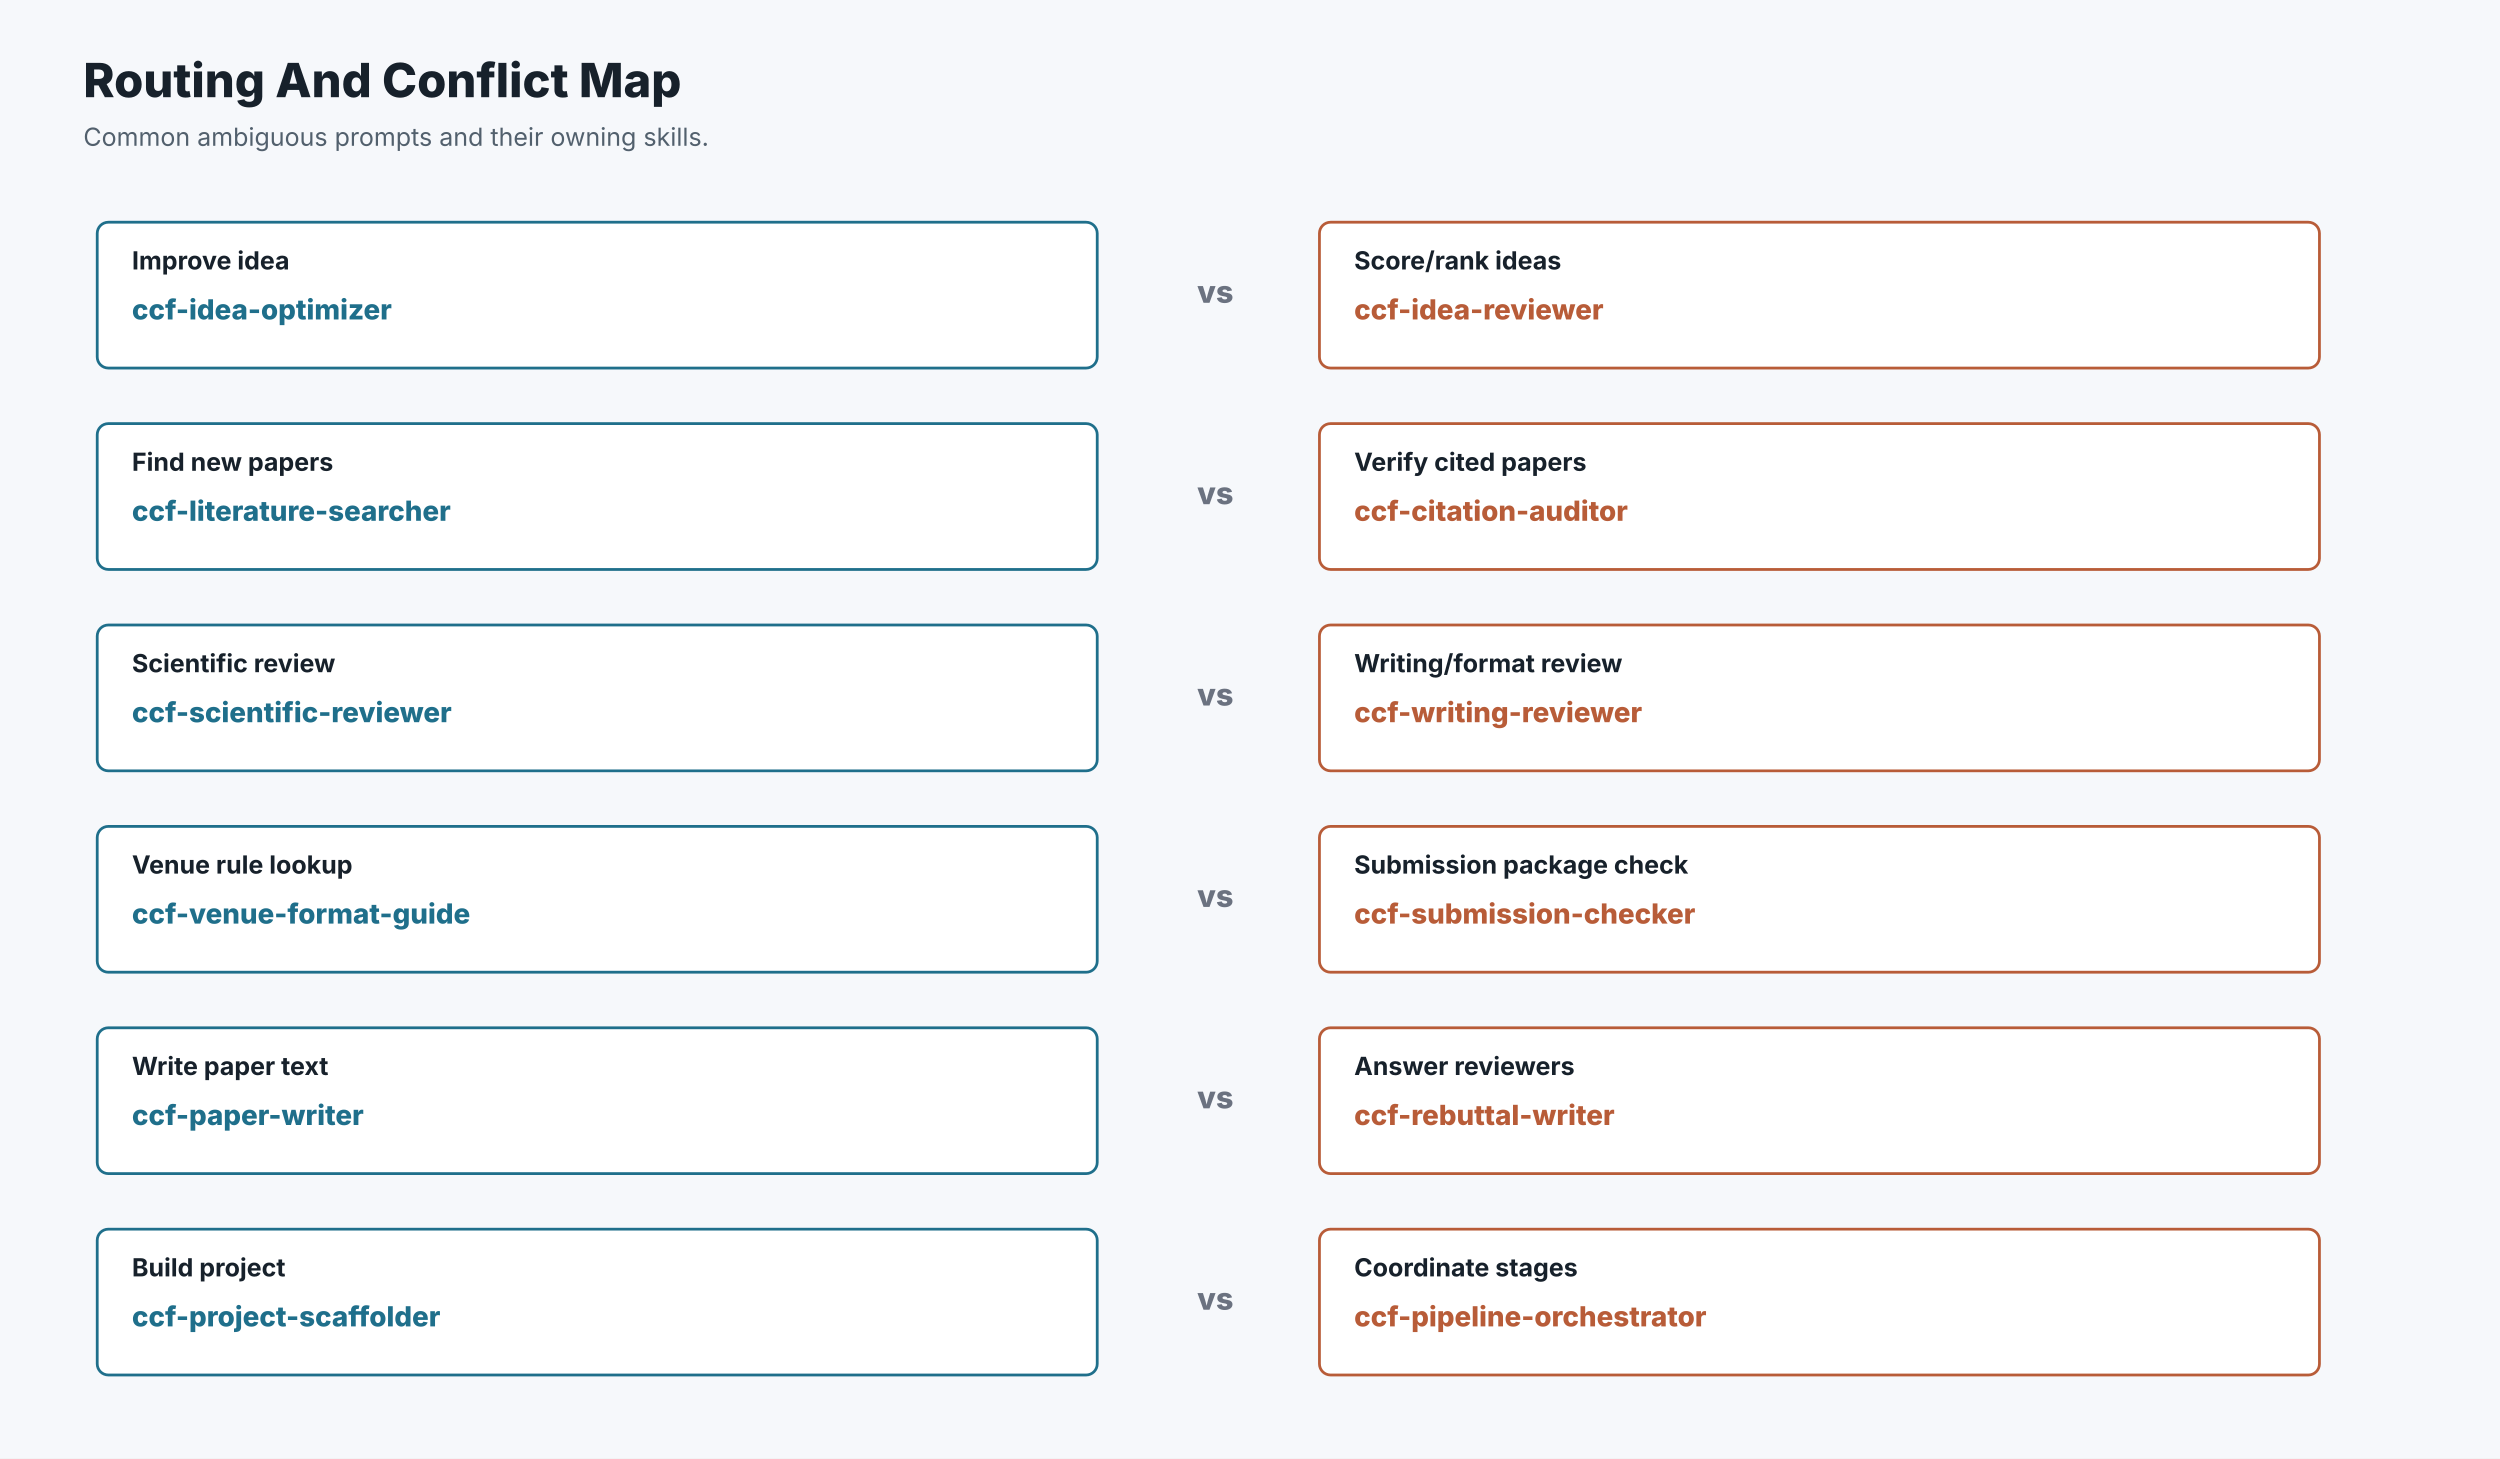
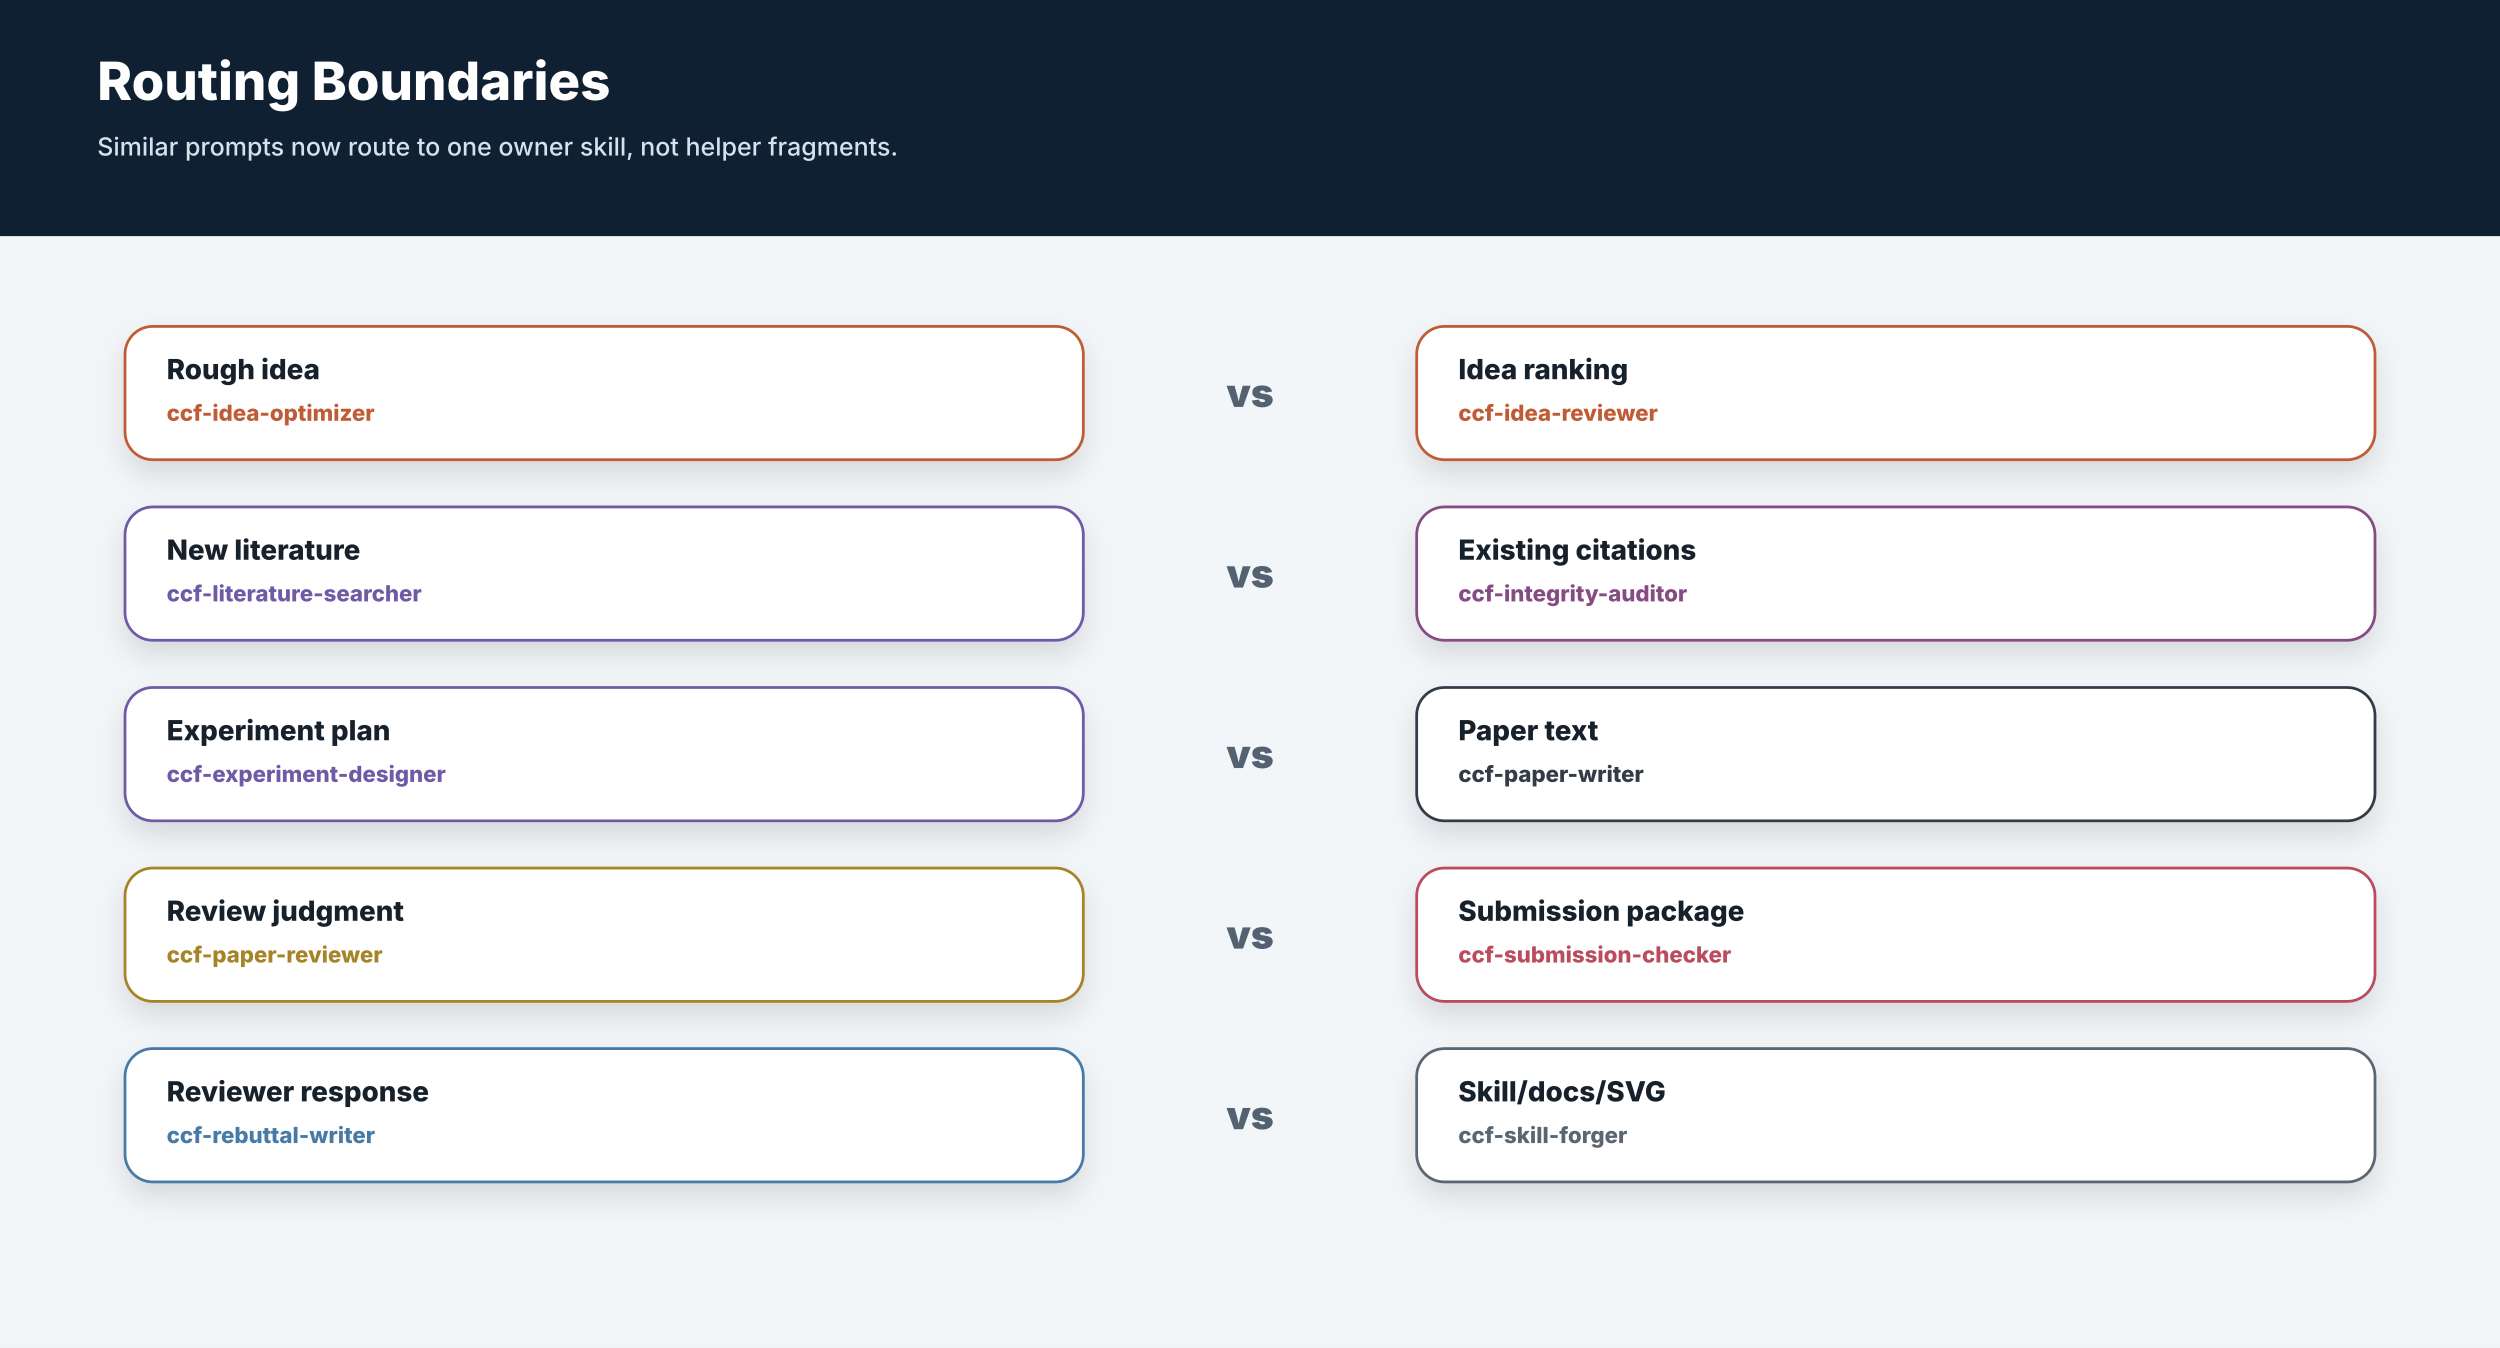
- <svg xmlns="http://www.w3.org/2000/svg" width="1800" height="1050" viewBox="0 0 1800 1050">
-   <rect width="1800" height="1050" fill="#f6f8fb" />
-   <text x="60" y="70" font-family="Inter, Arial, sans-serif" font-size="34" font-weight="800" fill="#17212b" text-anchor="start">Routing And Conflict Map</text>
-   <text x="60" y="105" font-family="Inter, Arial, sans-serif" font-size="18" font-weight="400" fill="#52606d" text-anchor="start">Common ambiguous prompts and their owning skills.</text>
-   <rect x="70" y="160" width="720" height="105" rx="8" fill="#ffffff" stroke="#1F6F8B" stroke-width="2" />
-   <text x="95" y="194" font-family="Inter, Arial, sans-serif" font-size="18" font-weight="700" fill="#17212b" text-anchor="start">Improve idea</text>
-   <text x="95" y="230" font-family="Inter, Arial, sans-serif" font-size="20" font-weight="800" fill="#1F6F8B" text-anchor="start">ccf-idea-optimizer</text>
-   <text x="875" y="218" font-family="Inter, Arial, sans-serif" font-size="22" font-weight="800" fill="#6b7280" text-anchor="middle">vs</text>
-   <rect x="950" y="160" width="720" height="105" rx="8" fill="#ffffff" stroke="#B85C38" stroke-width="2" />
-   <text x="975" y="194" font-family="Inter, Arial, sans-serif" font-size="18" font-weight="700" fill="#17212b" text-anchor="start">Score/rank ideas</text>
-   <text x="975" y="230" font-family="Inter, Arial, sans-serif" font-size="20" font-weight="800" fill="#B85C38" text-anchor="start">ccf-idea-reviewer</text>
-   <rect x="70" y="305" width="720" height="105" rx="8" fill="#ffffff" stroke="#1F6F8B" stroke-width="2" />
-   <text x="95" y="339" font-family="Inter, Arial, sans-serif" font-size="18" font-weight="700" fill="#17212b" text-anchor="start">Find new papers</text>
-   <text x="95" y="375" font-family="Inter, Arial, sans-serif" font-size="20" font-weight="800" fill="#1F6F8B" text-anchor="start">ccf-literature-searcher</text>
-   <text x="875" y="363" font-family="Inter, Arial, sans-serif" font-size="22" font-weight="800" fill="#6b7280" text-anchor="middle">vs</text>
-   <rect x="950" y="305" width="720" height="105" rx="8" fill="#ffffff" stroke="#B85C38" stroke-width="2" />
-   <text x="975" y="339" font-family="Inter, Arial, sans-serif" font-size="18" font-weight="700" fill="#17212b" text-anchor="start">Verify cited papers</text>
-   <text x="975" y="375" font-family="Inter, Arial, sans-serif" font-size="20" font-weight="800" fill="#B85C38" text-anchor="start">ccf-citation-auditor</text>
-   <rect x="70" y="450" width="720" height="105" rx="8" fill="#ffffff" stroke="#1F6F8B" stroke-width="2" />
-   <text x="95" y="484" font-family="Inter, Arial, sans-serif" font-size="18" font-weight="700" fill="#17212b" text-anchor="start">Scientific review</text>
-   <text x="95" y="520" font-family="Inter, Arial, sans-serif" font-size="20" font-weight="800" fill="#1F6F8B" text-anchor="start">ccf-scientific-reviewer</text>
-   <text x="875" y="508" font-family="Inter, Arial, sans-serif" font-size="22" font-weight="800" fill="#6b7280" text-anchor="middle">vs</text>
-   <rect x="950" y="450" width="720" height="105" rx="8" fill="#ffffff" stroke="#B85C38" stroke-width="2" />
-   <text x="975" y="484" font-family="Inter, Arial, sans-serif" font-size="18" font-weight="700" fill="#17212b" text-anchor="start">Writing/format review</text>
-   <text x="975" y="520" font-family="Inter, Arial, sans-serif" font-size="20" font-weight="800" fill="#B85C38" text-anchor="start">ccf-writing-reviewer</text>
-   <rect x="70" y="595" width="720" height="105" rx="8" fill="#ffffff" stroke="#1F6F8B" stroke-width="2" />
-   <text x="95" y="629" font-family="Inter, Arial, sans-serif" font-size="18" font-weight="700" fill="#17212b" text-anchor="start">Venue rule lookup</text>
-   <text x="95" y="665" font-family="Inter, Arial, sans-serif" font-size="20" font-weight="800" fill="#1F6F8B" text-anchor="start">ccf-venue-format-guide</text>
-   <text x="875" y="653" font-family="Inter, Arial, sans-serif" font-size="22" font-weight="800" fill="#6b7280" text-anchor="middle">vs</text>
-   <rect x="950" y="595" width="720" height="105" rx="8" fill="#ffffff" stroke="#B85C38" stroke-width="2" />
-   <text x="975" y="629" font-family="Inter, Arial, sans-serif" font-size="18" font-weight="700" fill="#17212b" text-anchor="start">Submission package check</text>
-   <text x="975" y="665" font-family="Inter, Arial, sans-serif" font-size="20" font-weight="800" fill="#B85C38" text-anchor="start">ccf-submission-checker</text>
-   <rect x="70" y="740" width="720" height="105" rx="8" fill="#ffffff" stroke="#1F6F8B" stroke-width="2" />
-   <text x="95" y="774" font-family="Inter, Arial, sans-serif" font-size="18" font-weight="700" fill="#17212b" text-anchor="start">Write paper text</text>
-   <text x="95" y="810" font-family="Inter, Arial, sans-serif" font-size="20" font-weight="800" fill="#1F6F8B" text-anchor="start">ccf-paper-writer</text>
-   <text x="875" y="798" font-family="Inter, Arial, sans-serif" font-size="22" font-weight="800" fill="#6b7280" text-anchor="middle">vs</text>
-   <rect x="950" y="740" width="720" height="105" rx="8" fill="#ffffff" stroke="#B85C38" stroke-width="2" />
-   <text x="975" y="774" font-family="Inter, Arial, sans-serif" font-size="18" font-weight="700" fill="#17212b" text-anchor="start">Answer reviewers</text>
-   <text x="975" y="810" font-family="Inter, Arial, sans-serif" font-size="20" font-weight="800" fill="#B85C38" text-anchor="start">ccf-rebuttal-writer</text>
-   <rect x="70" y="885" width="720" height="105" rx="8" fill="#ffffff" stroke="#1F6F8B" stroke-width="2" />
-   <text x="95" y="919" font-family="Inter, Arial, sans-serif" font-size="18" font-weight="700" fill="#17212b" text-anchor="start">Build project</text>
-   <text x="95" y="955" font-family="Inter, Arial, sans-serif" font-size="20" font-weight="800" fill="#1F6F8B" text-anchor="start">ccf-project-scaffolder</text>
-   <text x="875" y="943" font-family="Inter, Arial, sans-serif" font-size="22" font-weight="800" fill="#6b7280" text-anchor="middle">vs</text>
-   <rect x="950" y="885" width="720" height="105" rx="8" fill="#ffffff" stroke="#B85C38" stroke-width="2" />
-   <text x="975" y="919" font-family="Inter, Arial, sans-serif" font-size="18" font-weight="700" fill="#17212b" text-anchor="start">Coordinate stages</text>
-   <text x="975" y="955" font-family="Inter, Arial, sans-serif" font-size="20" font-weight="800" fill="#B85C38" text-anchor="start">ccf-pipeline-orchestrator</text>
+ <svg xmlns="http://www.w3.org/2000/svg" width="1800" height="970" viewBox="0 0 1800 970">
+   <defs>
+     <filter id="shadow" x="-20%" y="-20%" width="140%" height="150%">
+       <feDropShadow dx="0" dy="10" stdDeviation="10" flood-color="#0B1826" flood-opacity="0.12" />
+     </filter>
+     <marker id="arrow" markerWidth="12" markerHeight="12" refX="10" refY="6" orient="auto">
+       <path d="M2,2 L10,6 L2,10 Z" fill="#8D9AA8" />
+     </marker>
+   </defs>
+   <style>text{font-family:Inter, Segoe UI, Arial, sans-serif;dominant-baseline:auto} .mono{font-family:Consolas,Menlo,monospace}</style>
+   <rect x="0" y="0" width="1800" height="970" rx="0" fill="#F3F6F9" stroke="none" stroke-width="2" />
+   <rect x="0" y="0" width="1800" height="170" rx="0" fill="#102033" stroke="none" stroke-width="2" />
+   <text x="70" y="72" font-size="38" font-weight="820" fill="#FFFFFF" text-anchor="start">Routing Boundaries</text>
+   <text x="70" y="112" font-size="18" font-weight="450" fill="#D6E1EC" text-anchor="start">Similar prompts now route to one owner skill, not helper fragments.</text>
+   <rect x="90" y="235" width="690" height="96" rx="20" fill="#FFFFFF" stroke="#C05C35" stroke-width="2" filter="url(#shadow)" />
+   <text x="120" y="273" font-size="20" font-weight="820" fill="#17212B" text-anchor="start">Rough idea</text>
+   <text x="120" y="303" font-size="16" font-weight="760" fill="#C05C35" text-anchor="start">ccf-idea-optimizer</text>
+   <text x="900" y="293" font-size="28" font-weight="850" fill="#536171" text-anchor="middle">vs</text>
+   <rect x="1020" y="235" width="690" height="96" rx="20" fill="#FFFFFF" stroke="#C05C35" stroke-width="2" filter="url(#shadow)" />
+   <text x="1050" y="273" font-size="20" font-weight="820" fill="#17212B" text-anchor="start">Idea ranking</text>
+   <text x="1050" y="303" font-size="16" font-weight="760" fill="#C05C35" text-anchor="start">ccf-idea-reviewer</text>
+   <rect x="90" y="365" width="690" height="96" rx="20" fill="#FFFFFF" stroke="#6F5AA6" stroke-width="2" filter="url(#shadow)" />
+   <text x="120" y="403" font-size="20" font-weight="820" fill="#17212B" text-anchor="start">New literature</text>
+   <text x="120" y="433" font-size="16" font-weight="760" fill="#6F5AA6" text-anchor="start">ccf-literature-searcher</text>
+   <text x="900" y="423" font-size="28" font-weight="850" fill="#536171" text-anchor="middle">vs</text>
+   <rect x="1020" y="365" width="690" height="96" rx="20" fill="#FFFFFF" stroke="#854B82" stroke-width="2" filter="url(#shadow)" />
+   <text x="1050" y="403" font-size="20" font-weight="820" fill="#17212B" text-anchor="start">Existing citations</text>
+   <text x="1050" y="433" font-size="16" font-weight="760" fill="#854B82" text-anchor="start">ccf-integrity-auditor</text>
+   <rect x="90" y="495" width="690" height="96" rx="20" fill="#FFFFFF" stroke="#6F5AA6" stroke-width="2" filter="url(#shadow)" />
+   <text x="120" y="533" font-size="20" font-weight="820" fill="#17212B" text-anchor="start">Experiment plan</text>
+   <text x="120" y="563" font-size="16" font-weight="760" fill="#6F5AA6" text-anchor="start">ccf-experiment-designer</text>
+   <text x="900" y="553" font-size="28" font-weight="850" fill="#536171" text-anchor="middle">vs</text>
+   <rect x="1020" y="495" width="690" height="96" rx="20" fill="#FFFFFF" stroke="#333B46" stroke-width="2" filter="url(#shadow)" />
+   <text x="1050" y="533" font-size="20" font-weight="820" fill="#17212B" text-anchor="start">Paper text</text>
+   <text x="1050" y="563" font-size="16" font-weight="760" fill="#333B46" text-anchor="start">ccf-paper-writer</text>
+   <rect x="90" y="625" width="690" height="96" rx="20" fill="#FFFFFF" stroke="#A78328" stroke-width="2" filter="url(#shadow)" />
+   <text x="120" y="663" font-size="20" font-weight="820" fill="#17212B" text-anchor="start">Review judgment</text>
+   <text x="120" y="693" font-size="16" font-weight="760" fill="#A78328" text-anchor="start">ccf-paper-reviewer</text>
+   <text x="900" y="683" font-size="28" font-weight="850" fill="#536171" text-anchor="middle">vs</text>
+   <rect x="1020" y="625" width="690" height="96" rx="20" fill="#FFFFFF" stroke="#BA4C5E" stroke-width="2" filter="url(#shadow)" />
+   <text x="1050" y="663" font-size="20" font-weight="820" fill="#17212B" text-anchor="start">Submission package</text>
+   <text x="1050" y="693" font-size="16" font-weight="760" fill="#BA4C5E" text-anchor="start">ccf-submission-checker</text>
+   <rect x="90" y="755" width="690" height="96" rx="20" fill="#FFFFFF" stroke="#477AA6" stroke-width="2" filter="url(#shadow)" />
+   <text x="120" y="793" font-size="20" font-weight="820" fill="#17212B" text-anchor="start">Reviewer response</text>
+   <text x="120" y="823" font-size="16" font-weight="760" fill="#477AA6" text-anchor="start">ccf-rebuttal-writer</text>
+   <text x="900" y="813" font-size="28" font-weight="850" fill="#536171" text-anchor="middle">vs</text>
+   <rect x="1020" y="755" width="690" height="96" rx="20" fill="#FFFFFF" stroke="#5A6672" stroke-width="2" filter="url(#shadow)" />
+   <text x="1050" y="793" font-size="20" font-weight="820" fill="#17212B" text-anchor="start">Skill/docs/SVG</text>
+   <text x="1050" y="823" font-size="16" font-weight="760" fill="#5A6672" text-anchor="start">ccf-skill-forger</text>
</svg>
